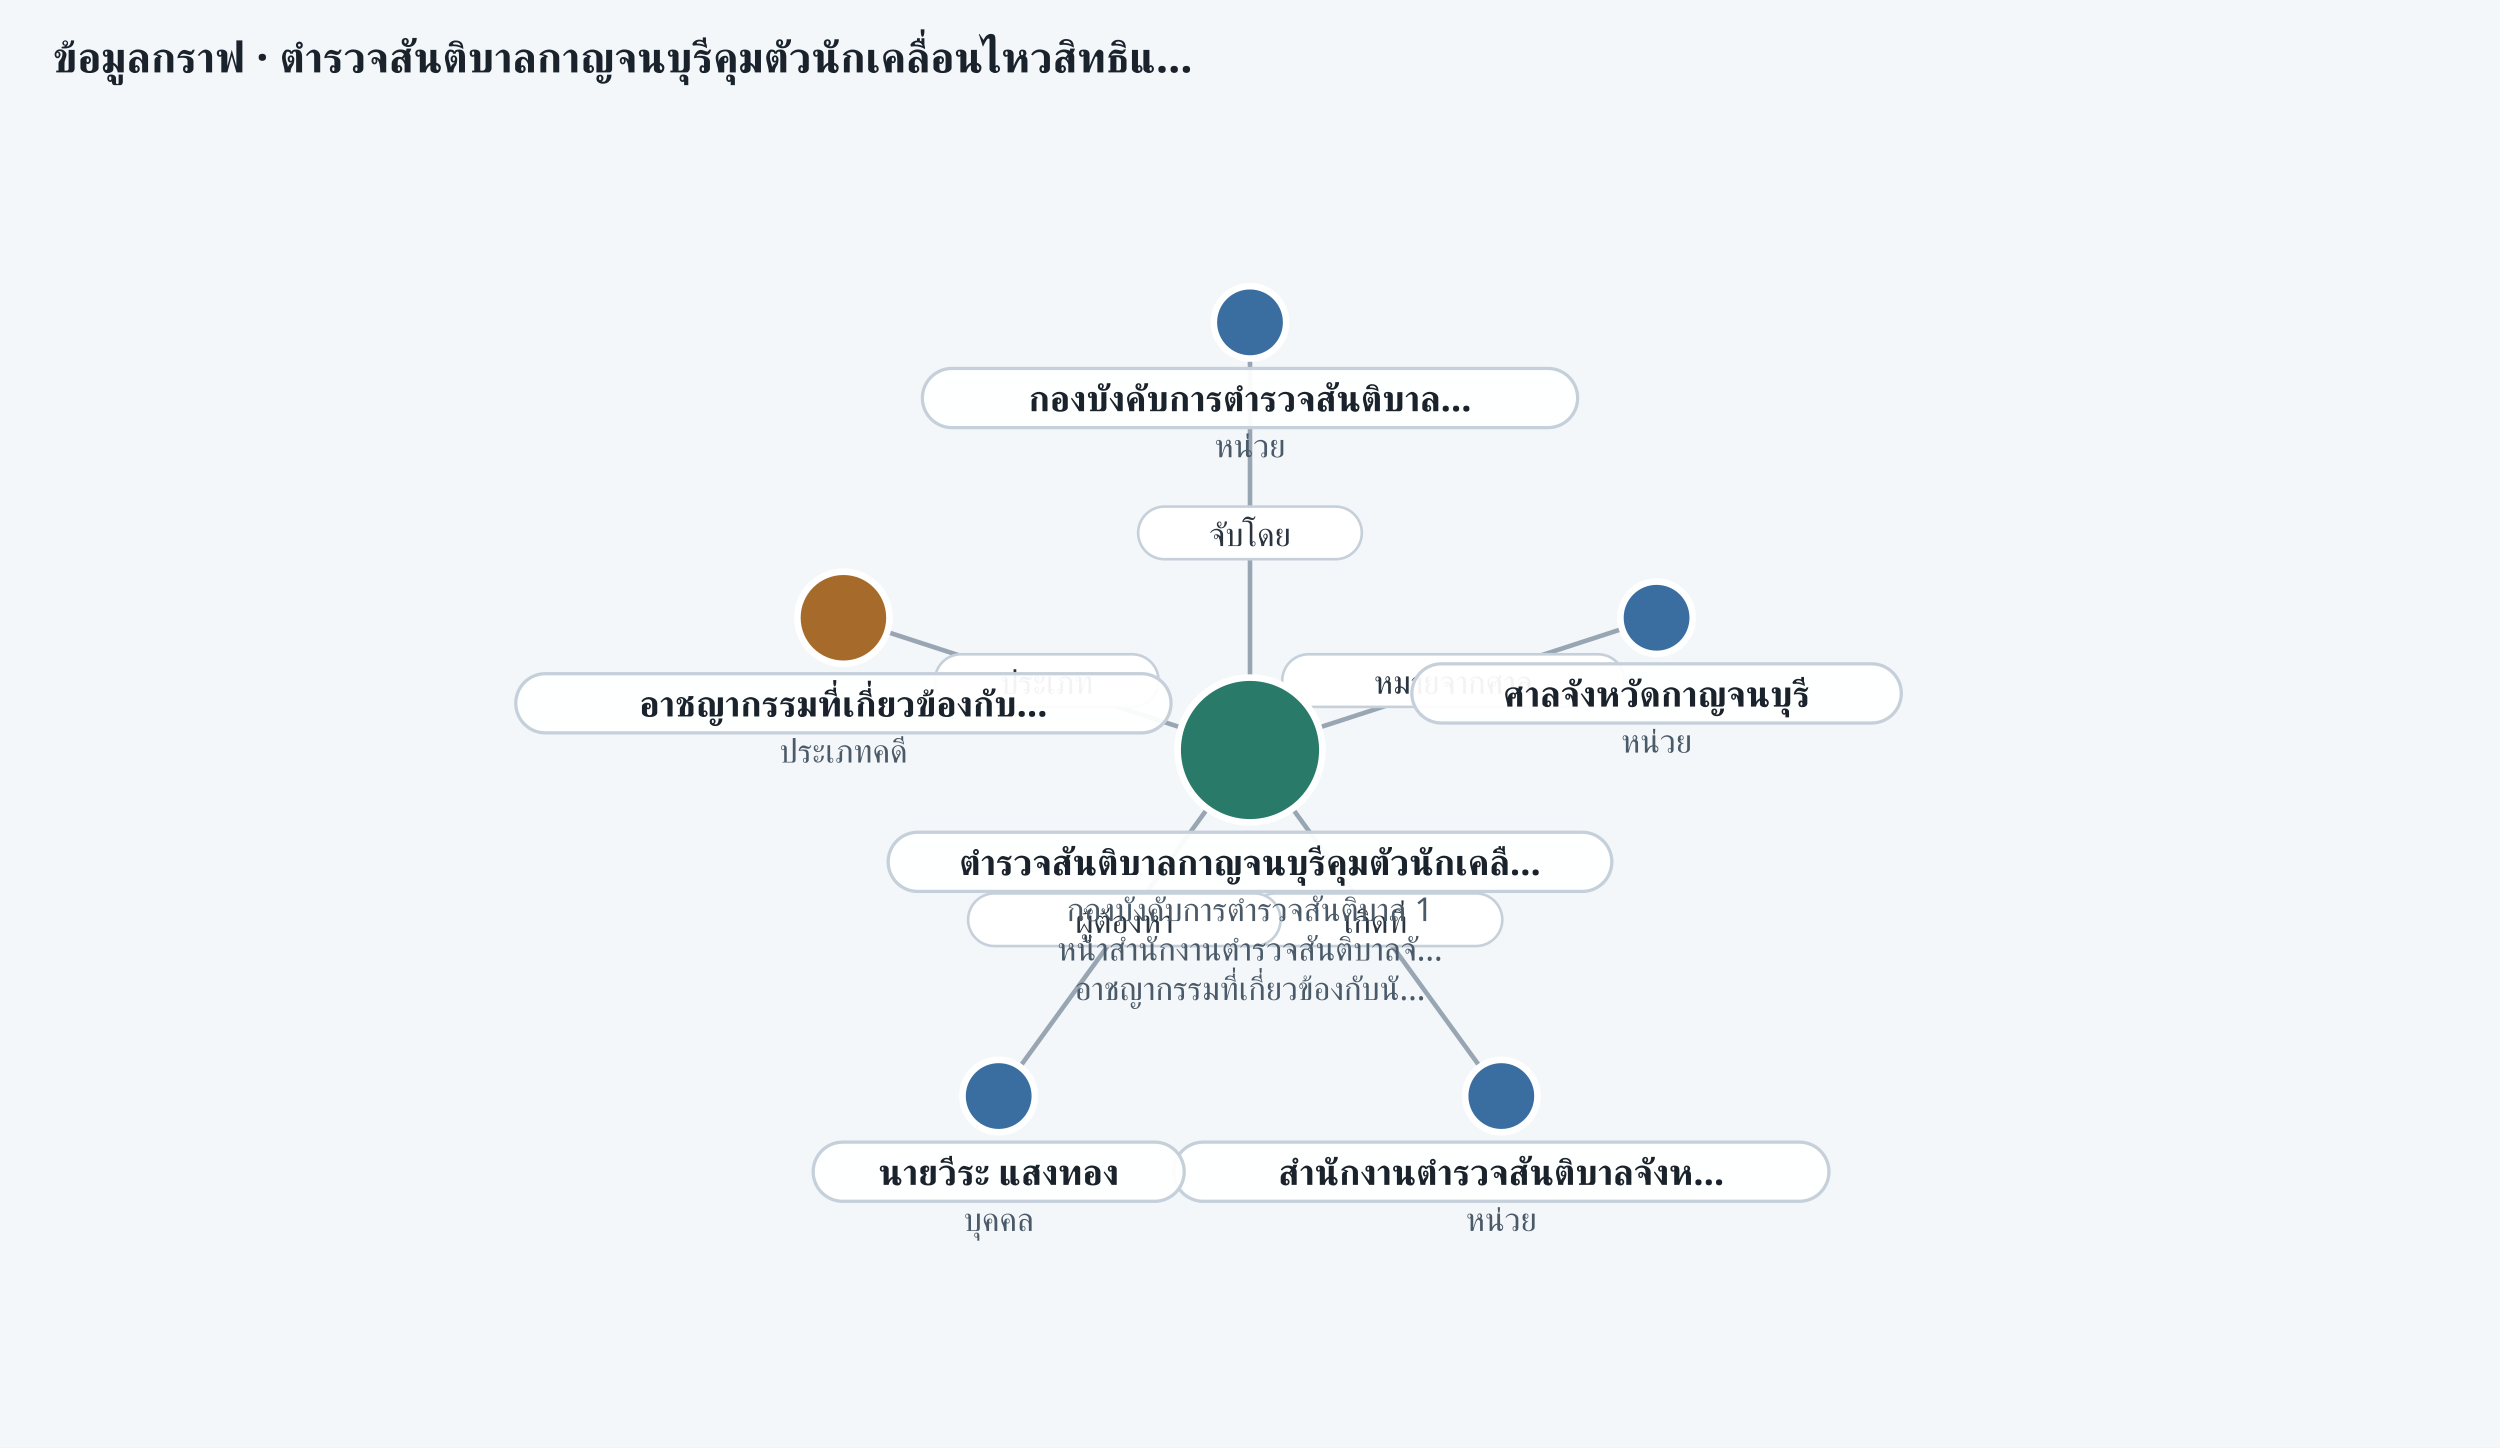
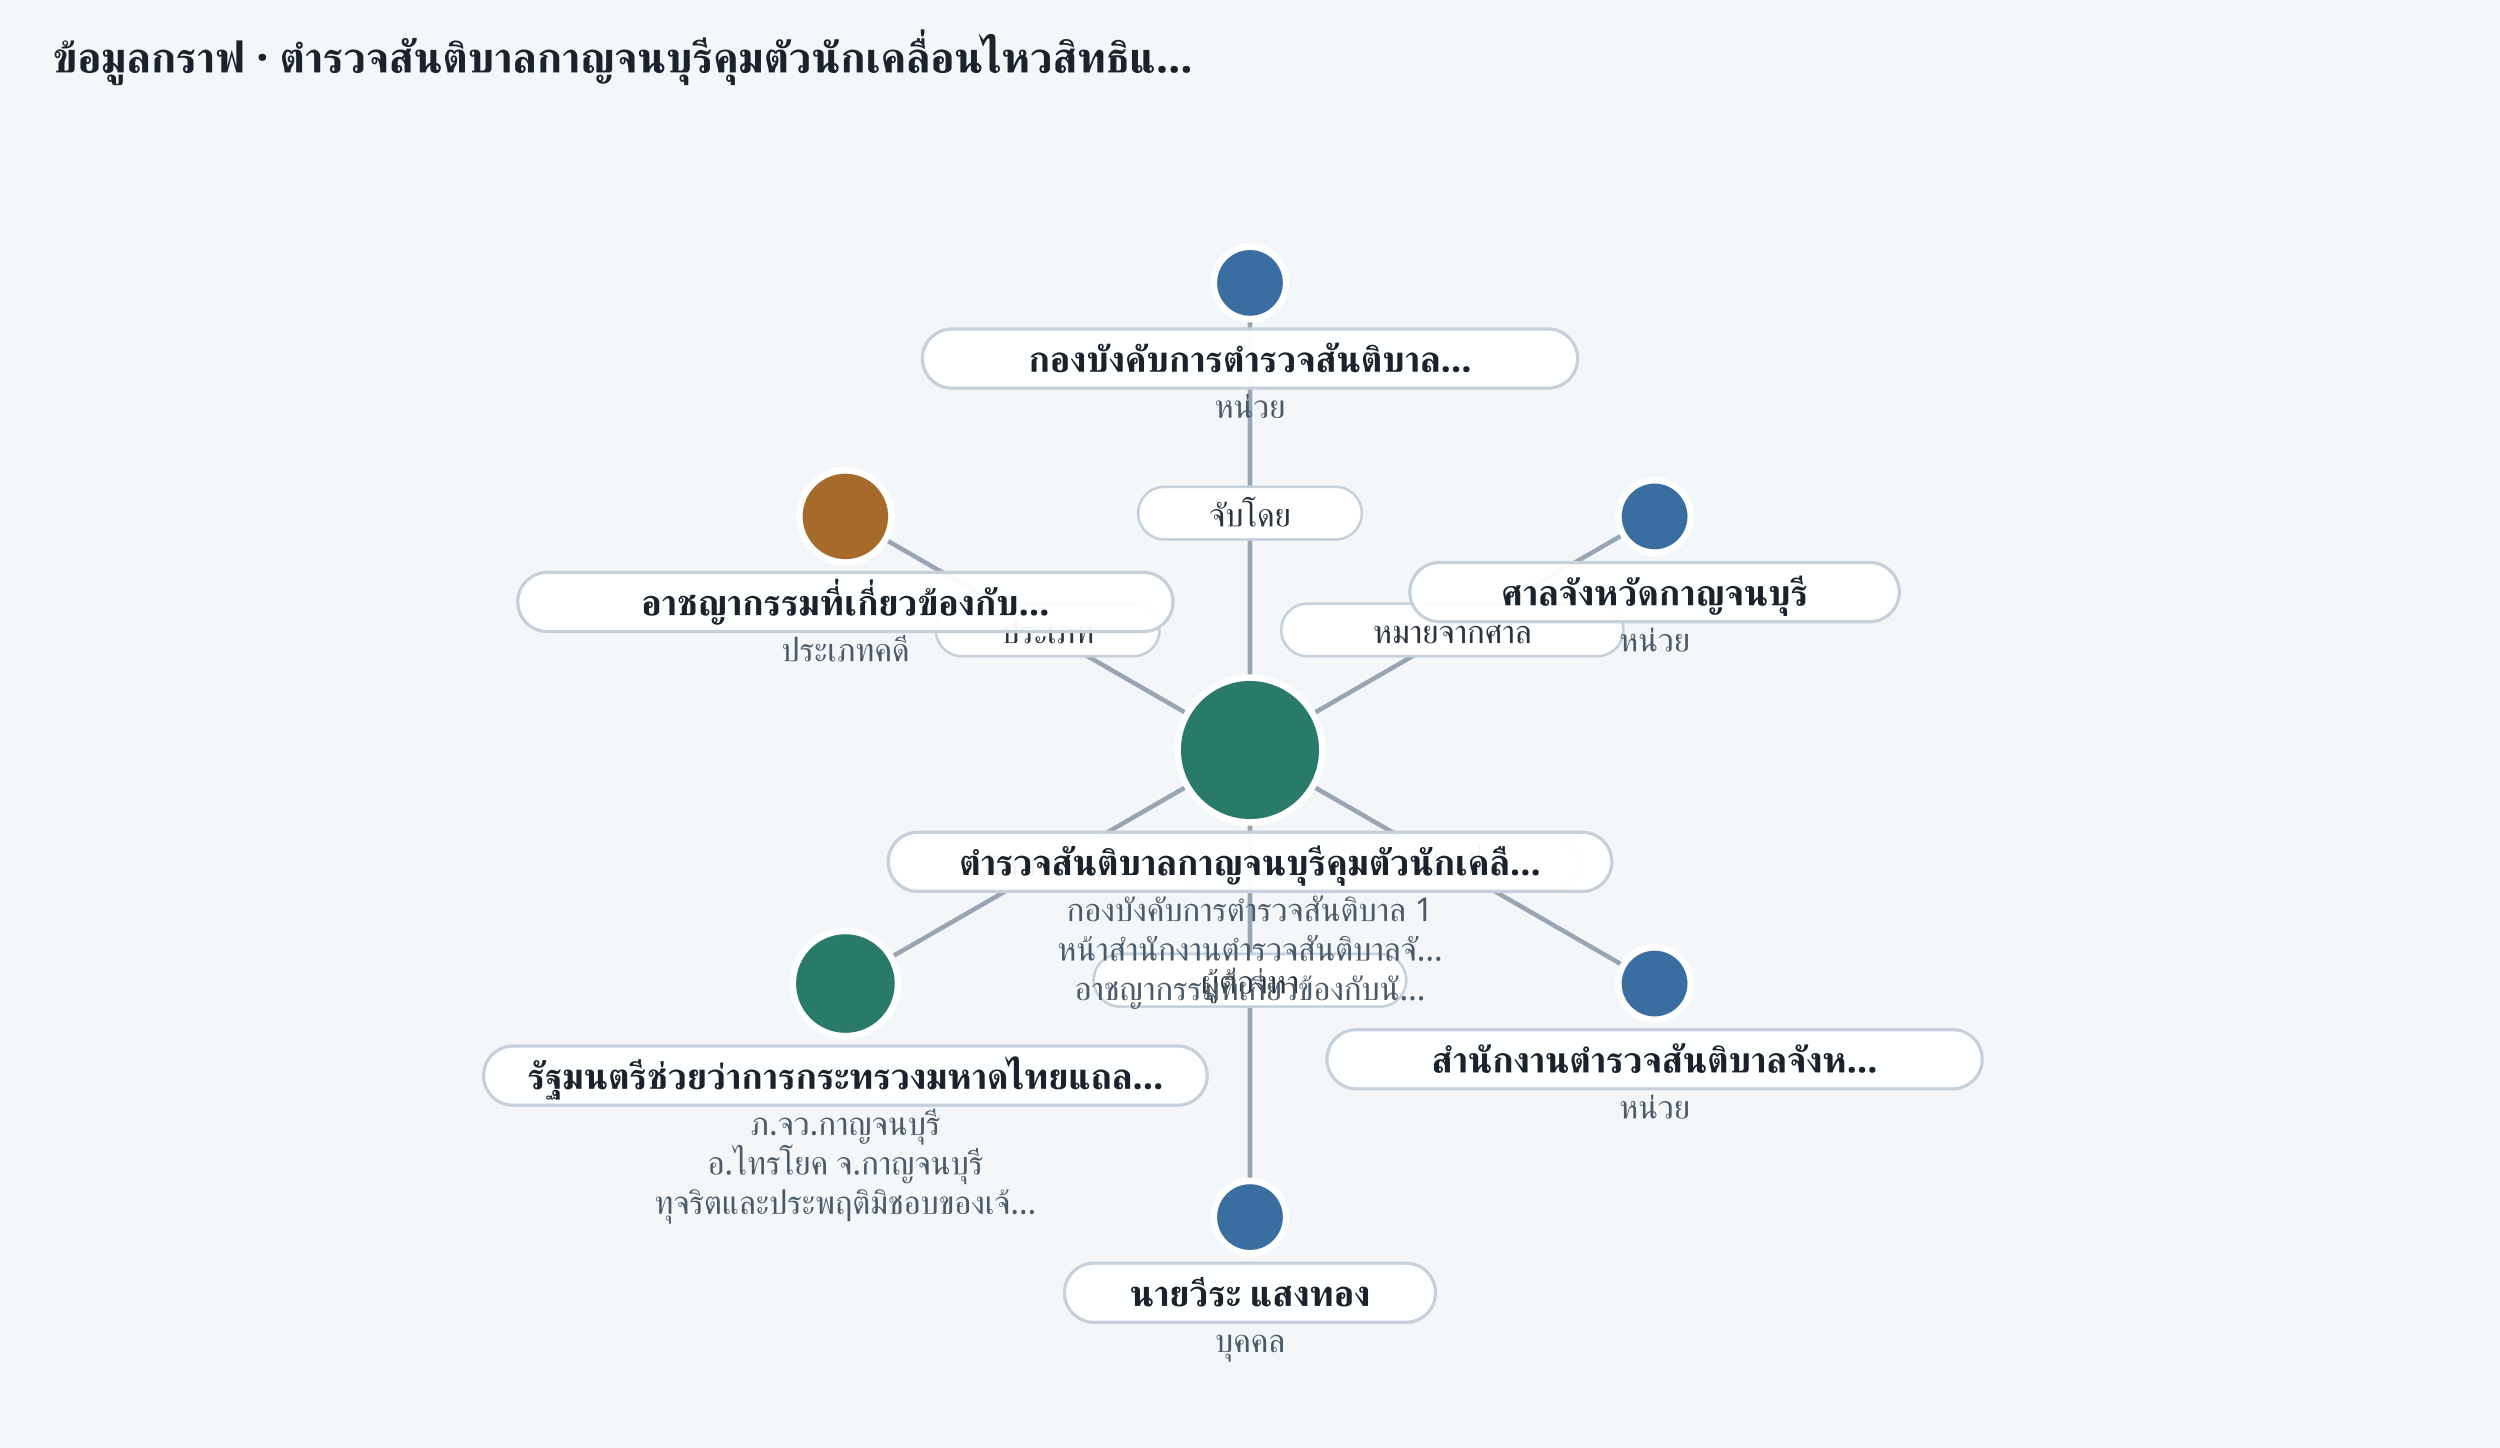
<svg xmlns="http://www.w3.org/2000/svg" width="760" height="440" viewBox="0 0 760 440" role="img" aria-label="ego graph 20261114-tourist-01">
  <rect width="100%" height="100%" fill="#f4f7fa" />
  <text x="16" y="22" font-size="13" font-weight="700" fill="#1a222c" font-family="Sarabun, Anuphan, sans-serif">ข้อมูลกราฟ · ตำรวจสันติบาลกาญจนบุรีคุมตัวนักเคลื่อนไหวสิทธิแ…</text>
-   <line x1="380.0" y1="228.0" x2="380.0" y2="98.0" stroke="#7a8a9a" stroke-width="1.4" opacity="0.75" />
-   <rect x="346.0" y="154.0" width="68.0" height="16" rx="8" fill="#fff" stroke="#c5d0da" stroke-width="0.8" />
-   <text x="380.0" y="166.0" text-anchor="middle" font-size="10" fill="#2a3540" font-family="Sarabun, Anuphan, sans-serif">จับโดย</text>
-   <line x1="380.0" y1="228.0" x2="503.6" y2="187.8" stroke="#7a8a9a" stroke-width="1.4" opacity="0.75" />
-   <rect x="389.8" y="198.9" width="104.0" height="16" rx="8" fill="#fff" stroke="#c5d0da" stroke-width="0.8" />
-   <text x="441.8" y="210.9" text-anchor="middle" font-size="10" fill="#2a3540" font-family="Sarabun, Anuphan, sans-serif">หมายจากศาล</text>
-   <line x1="380.0" y1="228.0" x2="456.4" y2="333.2" stroke="#7a8a9a" stroke-width="1.4" opacity="0.75" />
-   <rect x="379.7" y="271.6" width="77.0" height="16" rx="8" fill="#fff" stroke="#c5d0da" stroke-width="0.8" />
-   <text x="418.2" y="283.6" text-anchor="middle" font-size="10" fill="#2a3540" font-family="Sarabun, Anuphan, sans-serif">เกิดที่</text>
-   <line x1="380.0" y1="228.0" x2="303.6" y2="333.2" stroke="#7a8a9a" stroke-width="1.4" opacity="0.75" />
-   <rect x="294.3" y="271.6" width="95.0" height="16" rx="8" fill="#fff" stroke="#c5d0da" stroke-width="0.8" />
-   <text x="341.8" y="283.6" text-anchor="middle" font-size="10" fill="#2a3540" font-family="Sarabun, Anuphan, sans-serif">ผู้ต้องหา</text>
-   <line x1="380.0" y1="228.0" x2="256.4" y2="187.8" stroke="#7a8a9a" stroke-width="1.4" opacity="0.75" />
-   <rect x="284.2" y="198.9" width="68.0" height="16" rx="8" fill="#fff" stroke="#c5d0da" stroke-width="0.8" />
-   <text x="318.2" y="210.9" text-anchor="middle" font-size="10" fill="#2a3540" font-family="Sarabun, Anuphan, sans-serif">ประเภท</text>
+   <line x1="380.0" y1="228.0" x2="380.0" y2="86.0" stroke="#7a8a9a" stroke-width="1.4" opacity="0.75" />
+   <rect x="346.0" y="148.0" width="68.0" height="16" rx="8" fill="#fff" stroke="#c5d0da" stroke-width="0.8" />
+   <text x="380.0" y="160.0" text-anchor="middle" font-size="10" fill="#2a3540" font-family="Sarabun, Anuphan, sans-serif">จับโดย</text>
+   <line x1="380.0" y1="228.0" x2="503.0" y2="157.0" stroke="#7a8a9a" stroke-width="1.4" opacity="0.75" />
+   <rect x="389.5" y="183.5" width="104.0" height="16" rx="8" fill="#fff" stroke="#c5d0da" stroke-width="0.8" />
+   <text x="441.5" y="195.5" text-anchor="middle" font-size="10" fill="#2a3540" font-family="Sarabun, Anuphan, sans-serif">หมายจากศาล</text>
+   <line x1="380.0" y1="228.0" x2="503.0" y2="299.0" stroke="#7a8a9a" stroke-width="1.4" opacity="0.75" />
+   <rect x="403.0" y="254.5" width="77.0" height="16" rx="8" fill="#fff" stroke="#c5d0da" stroke-width="0.8" />
+   <text x="441.5" y="266.5" text-anchor="middle" font-size="10" fill="#2a3540" font-family="Sarabun, Anuphan, sans-serif">เกิดที่</text>
+   <line x1="380.0" y1="228.0" x2="380.0" y2="370.0" stroke="#7a8a9a" stroke-width="1.4" opacity="0.75" />
+   <rect x="332.5" y="290.0" width="95.0" height="16" rx="8" fill="#fff" stroke="#c5d0da" stroke-width="0.8" />
+   <text x="380.0" y="302.0" text-anchor="middle" font-size="10" fill="#2a3540" font-family="Sarabun, Anuphan, sans-serif">ผู้ต้องหา</text>
+   <line x1="257.0" y1="299.0" x2="380.0" y2="228.0" stroke="#7a8a9a" stroke-width="1.4" opacity="0.75" />
+   <rect x="271.0" y="254.5" width="95.0" height="16" rx="8" fill="#fff" stroke="#c5d0da" stroke-width="0.8" />
+   <text x="318.5" y="266.5" text-anchor="middle" font-size="10" fill="#2a3540" font-family="Sarabun, Anuphan, sans-serif">ติดตามจาก</text>
+   <line x1="380.0" y1="228.0" x2="257.0" y2="157.0" stroke="#7a8a9a" stroke-width="1.4" opacity="0.75" />
+   <rect x="284.5" y="183.5" width="68.0" height="16" rx="8" fill="#fff" stroke="#c5d0da" stroke-width="0.8" />
+   <text x="318.5" y="195.5" text-anchor="middle" font-size="10" fill="#2a3540" font-family="Sarabun, Anuphan, sans-serif">ประเภท</text>
  <circle cx="380.0" cy="228.0" r="22" fill="#2a7a6a" stroke="#fff" stroke-width="2" />
  <rect x="270.0" y="253.0" width="220.0" height="18" rx="9" fill="rgba(255,255,255,0.94)" stroke="#c5d0da" />
  <text x="380.0" y="266.0" text-anchor="middle" font-size="11" font-weight="600" fill="#1a222c" font-family="Sarabun, Anuphan, sans-serif">ตำรวจสันติบาลกาญจนบุรีคุมตัวนักเคลื…</text>
  <text x="380.0" y="280.0" text-anchor="middle" font-size="10" fill="#4a5a68" font-family="Sarabun, Anuphan, sans-serif">กองบังคับการตำรวจสันติบาล 1</text>
  <text x="380.0" y="292.0" text-anchor="middle" font-size="10" fill="#4a5a68" font-family="Sarabun, Anuphan, sans-serif">หน้าสำนักงานตำรวจสันติบาลจั…</text>
  <text x="380.0" y="304.0" text-anchor="middle" font-size="10" fill="#4a5a68" font-family="Sarabun, Anuphan, sans-serif">อาชญากรรมที่เกี่ยวข้องกับนั…</text>
-   <circle cx="380.0" cy="98.0" r="11" fill="#3a6ea0" stroke="#fff" stroke-width="2" />
-   <rect x="280.4" y="112.0" width="199.2" height="18" rx="9" fill="rgba(255,255,255,0.94)" stroke="#c5d0da" />
-   <text x="380.0" y="125.0" text-anchor="middle" font-size="11" font-weight="600" fill="#1a222c" font-family="Sarabun, Anuphan, sans-serif">กองบังคับการตำรวจสันติบาล…</text>
-   <text x="380.0" y="139.0" text-anchor="middle" font-size="10" fill="#4a5a68" font-family="Sarabun, Anuphan, sans-serif">หน่วย</text>
-   <circle cx="503.6" cy="187.8" r="11" fill="#3a6ea0" stroke="#fff" stroke-width="2" />
-   <rect x="429.2" y="201.8" width="148.8" height="18" rx="9" fill="rgba(255,255,255,0.94)" stroke="#c5d0da" />
-   <text x="503.6" y="214.8" text-anchor="middle" font-size="11" font-weight="600" fill="#1a222c" font-family="Sarabun, Anuphan, sans-serif">ศาลจังหวัดกาญจนบุรี</text>
-   <text x="503.6" y="228.8" text-anchor="middle" font-size="10" fill="#4a5a68" font-family="Sarabun, Anuphan, sans-serif">หน่วย</text>
-   <circle cx="456.4" cy="333.2" r="11" fill="#3a6ea0" stroke="#fff" stroke-width="2" />
-   <rect x="356.8" y="347.2" width="199.2" height="18" rx="9" fill="rgba(255,255,255,0.94)" stroke="#c5d0da" />
-   <text x="456.4" y="360.2" text-anchor="middle" font-size="11" font-weight="600" fill="#1a222c" font-family="Sarabun, Anuphan, sans-serif">สำนักงานตำรวจสันติบาลจังห…</text>
-   <text x="456.4" y="374.2" text-anchor="middle" font-size="10" fill="#4a5a68" font-family="Sarabun, Anuphan, sans-serif">หน่วย</text>
-   <circle cx="303.6" cy="333.2" r="11" fill="#3a6ea0" stroke="#fff" stroke-width="2" />
-   <rect x="247.2" y="347.2" width="112.8" height="18" rx="9" fill="rgba(255,255,255,0.94)" stroke="#c5d0da" />
-   <text x="303.6" y="360.2" text-anchor="middle" font-size="11" font-weight="600" fill="#1a222c" font-family="Sarabun, Anuphan, sans-serif">นายวีระ แสงทอง</text>
-   <text x="303.6" y="374.2" text-anchor="middle" font-size="10" fill="#4a5a68" font-family="Sarabun, Anuphan, sans-serif">บุคคล</text>
-   <circle cx="256.4" cy="187.8" r="14" fill="#a66b2a" stroke="#fff" stroke-width="2" />
-   <rect x="156.8" y="204.8" width="199.2" height="18" rx="9" fill="rgba(255,255,255,0.94)" stroke="#c5d0da" />
-   <text x="256.4" y="217.8" text-anchor="middle" font-size="11" font-weight="600" fill="#1a222c" font-family="Sarabun, Anuphan, sans-serif">อาชญากรรมที่เกี่ยวข้องกับ…</text>
-   <text x="256.4" y="231.8" text-anchor="middle" font-size="10" fill="#4a5a68" font-family="Sarabun, Anuphan, sans-serif">ประเภทคดี</text>
+   <circle cx="380.0" cy="86.0" r="11" fill="#3a6ea0" stroke="#fff" stroke-width="2" />
+   <rect x="280.4" y="100.0" width="199.2" height="18" rx="9" fill="rgba(255,255,255,0.94)" stroke="#c5d0da" />
+   <text x="380.0" y="113.0" text-anchor="middle" font-size="11" font-weight="600" fill="#1a222c" font-family="Sarabun, Anuphan, sans-serif">กองบังคับการตำรวจสันติบาล…</text>
+   <text x="380.0" y="127.0" text-anchor="middle" font-size="10" fill="#4a5a68" font-family="Sarabun, Anuphan, sans-serif">หน่วย</text>
+   <circle cx="503.0" cy="157.0" r="11" fill="#3a6ea0" stroke="#fff" stroke-width="2" />
+   <rect x="428.6" y="171.0" width="148.8" height="18" rx="9" fill="rgba(255,255,255,0.94)" stroke="#c5d0da" />
+   <text x="503.0" y="184.0" text-anchor="middle" font-size="11" font-weight="600" fill="#1a222c" font-family="Sarabun, Anuphan, sans-serif">ศาลจังหวัดกาญจนบุรี</text>
+   <text x="503.0" y="198.0" text-anchor="middle" font-size="10" fill="#4a5a68" font-family="Sarabun, Anuphan, sans-serif">หน่วย</text>
+   <circle cx="503.0" cy="299.0" r="11" fill="#3a6ea0" stroke="#fff" stroke-width="2" />
+   <rect x="403.4" y="313.0" width="199.2" height="18" rx="9" fill="rgba(255,255,255,0.94)" stroke="#c5d0da" />
+   <text x="503.0" y="326.0" text-anchor="middle" font-size="11" font-weight="600" fill="#1a222c" font-family="Sarabun, Anuphan, sans-serif">สำนักงานตำรวจสันติบาลจังห…</text>
+   <text x="503.0" y="340.0" text-anchor="middle" font-size="10" fill="#4a5a68" font-family="Sarabun, Anuphan, sans-serif">หน่วย</text>
+   <circle cx="380.0" cy="370.0" r="11" fill="#3a6ea0" stroke="#fff" stroke-width="2" />
+   <rect x="323.6" y="384.0" width="112.8" height="18" rx="9" fill="rgba(255,255,255,0.94)" stroke="#c5d0da" />
+   <text x="380.0" y="397.0" text-anchor="middle" font-size="11" font-weight="600" fill="#1a222c" font-family="Sarabun, Anuphan, sans-serif">นายวีระ แสงทอง</text>
+   <text x="380.0" y="411.0" text-anchor="middle" font-size="10" fill="#4a5a68" font-family="Sarabun, Anuphan, sans-serif">บุคคล</text>
+   <circle cx="257.0" cy="299.0" r="16" fill="#2a7a6a" stroke="#fff" stroke-width="2" />
+   <rect x="147.0" y="318.0" width="220.0" height="18" rx="9" fill="rgba(255,255,255,0.94)" stroke="#c5d0da" />
+   <text x="257.0" y="331.0" text-anchor="middle" font-size="11" font-weight="600" fill="#1a222c" font-family="Sarabun, Anuphan, sans-serif">รัฐมนตรีช่วยว่าการกระทรวงมหาดไทยแถล…</text>
+   <text x="257.0" y="345.0" text-anchor="middle" font-size="10" fill="#4a5a68" font-family="Sarabun, Anuphan, sans-serif">ภ.จว.กาญจนบุรี</text>
+   <text x="257.0" y="357.0" text-anchor="middle" font-size="10" fill="#4a5a68" font-family="Sarabun, Anuphan, sans-serif">อ.ไทรโยค จ.กาญจนบุรี</text>
+   <text x="257.0" y="369.0" text-anchor="middle" font-size="10" fill="#4a5a68" font-family="Sarabun, Anuphan, sans-serif">ทุจริตและประพฤติมิชอบของเจ้…</text>
+   <circle cx="257.0" cy="157.0" r="14" fill="#a66b2a" stroke="#fff" stroke-width="2" />
+   <rect x="157.4" y="174.0" width="199.2" height="18" rx="9" fill="rgba(255,255,255,0.94)" stroke="#c5d0da" />
+   <text x="257.0" y="187.0" text-anchor="middle" font-size="11" font-weight="600" fill="#1a222c" font-family="Sarabun, Anuphan, sans-serif">อาชญากรรมที่เกี่ยวข้องกับ…</text>
+   <text x="257.0" y="201.0" text-anchor="middle" font-size="10" fill="#4a5a68" font-family="Sarabun, Anuphan, sans-serif">ประเภทคดี</text>
</svg>
